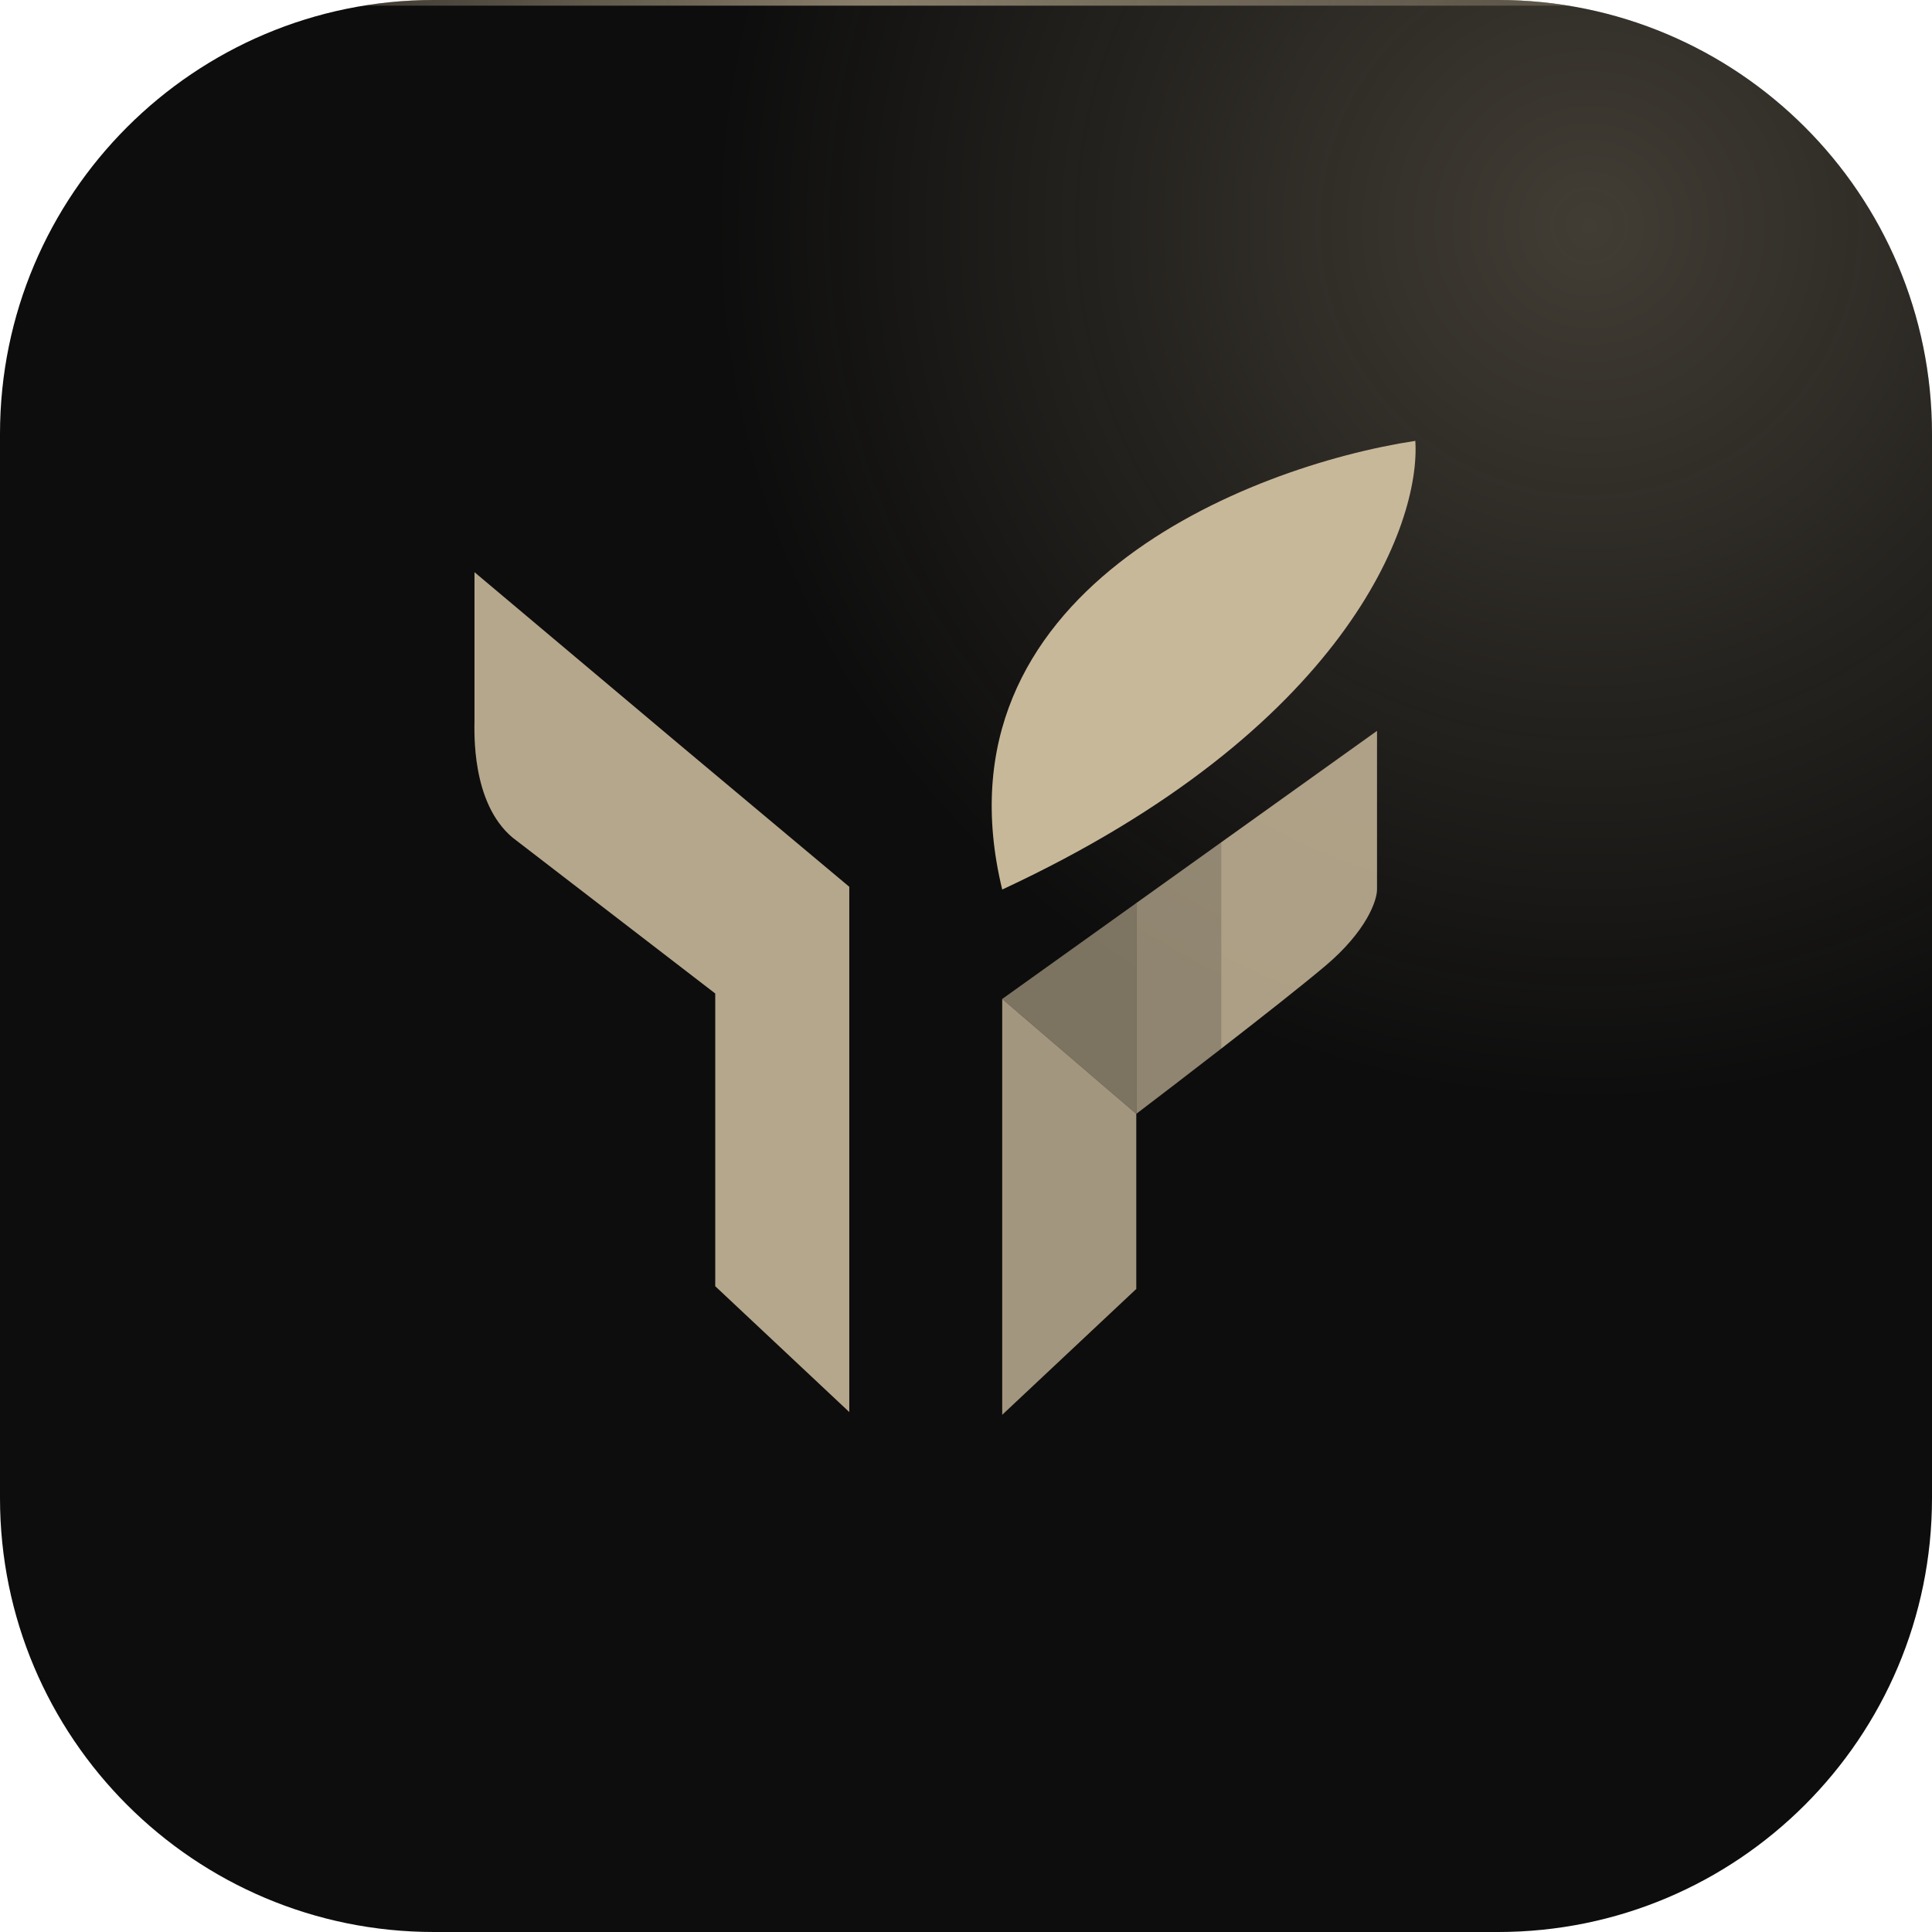
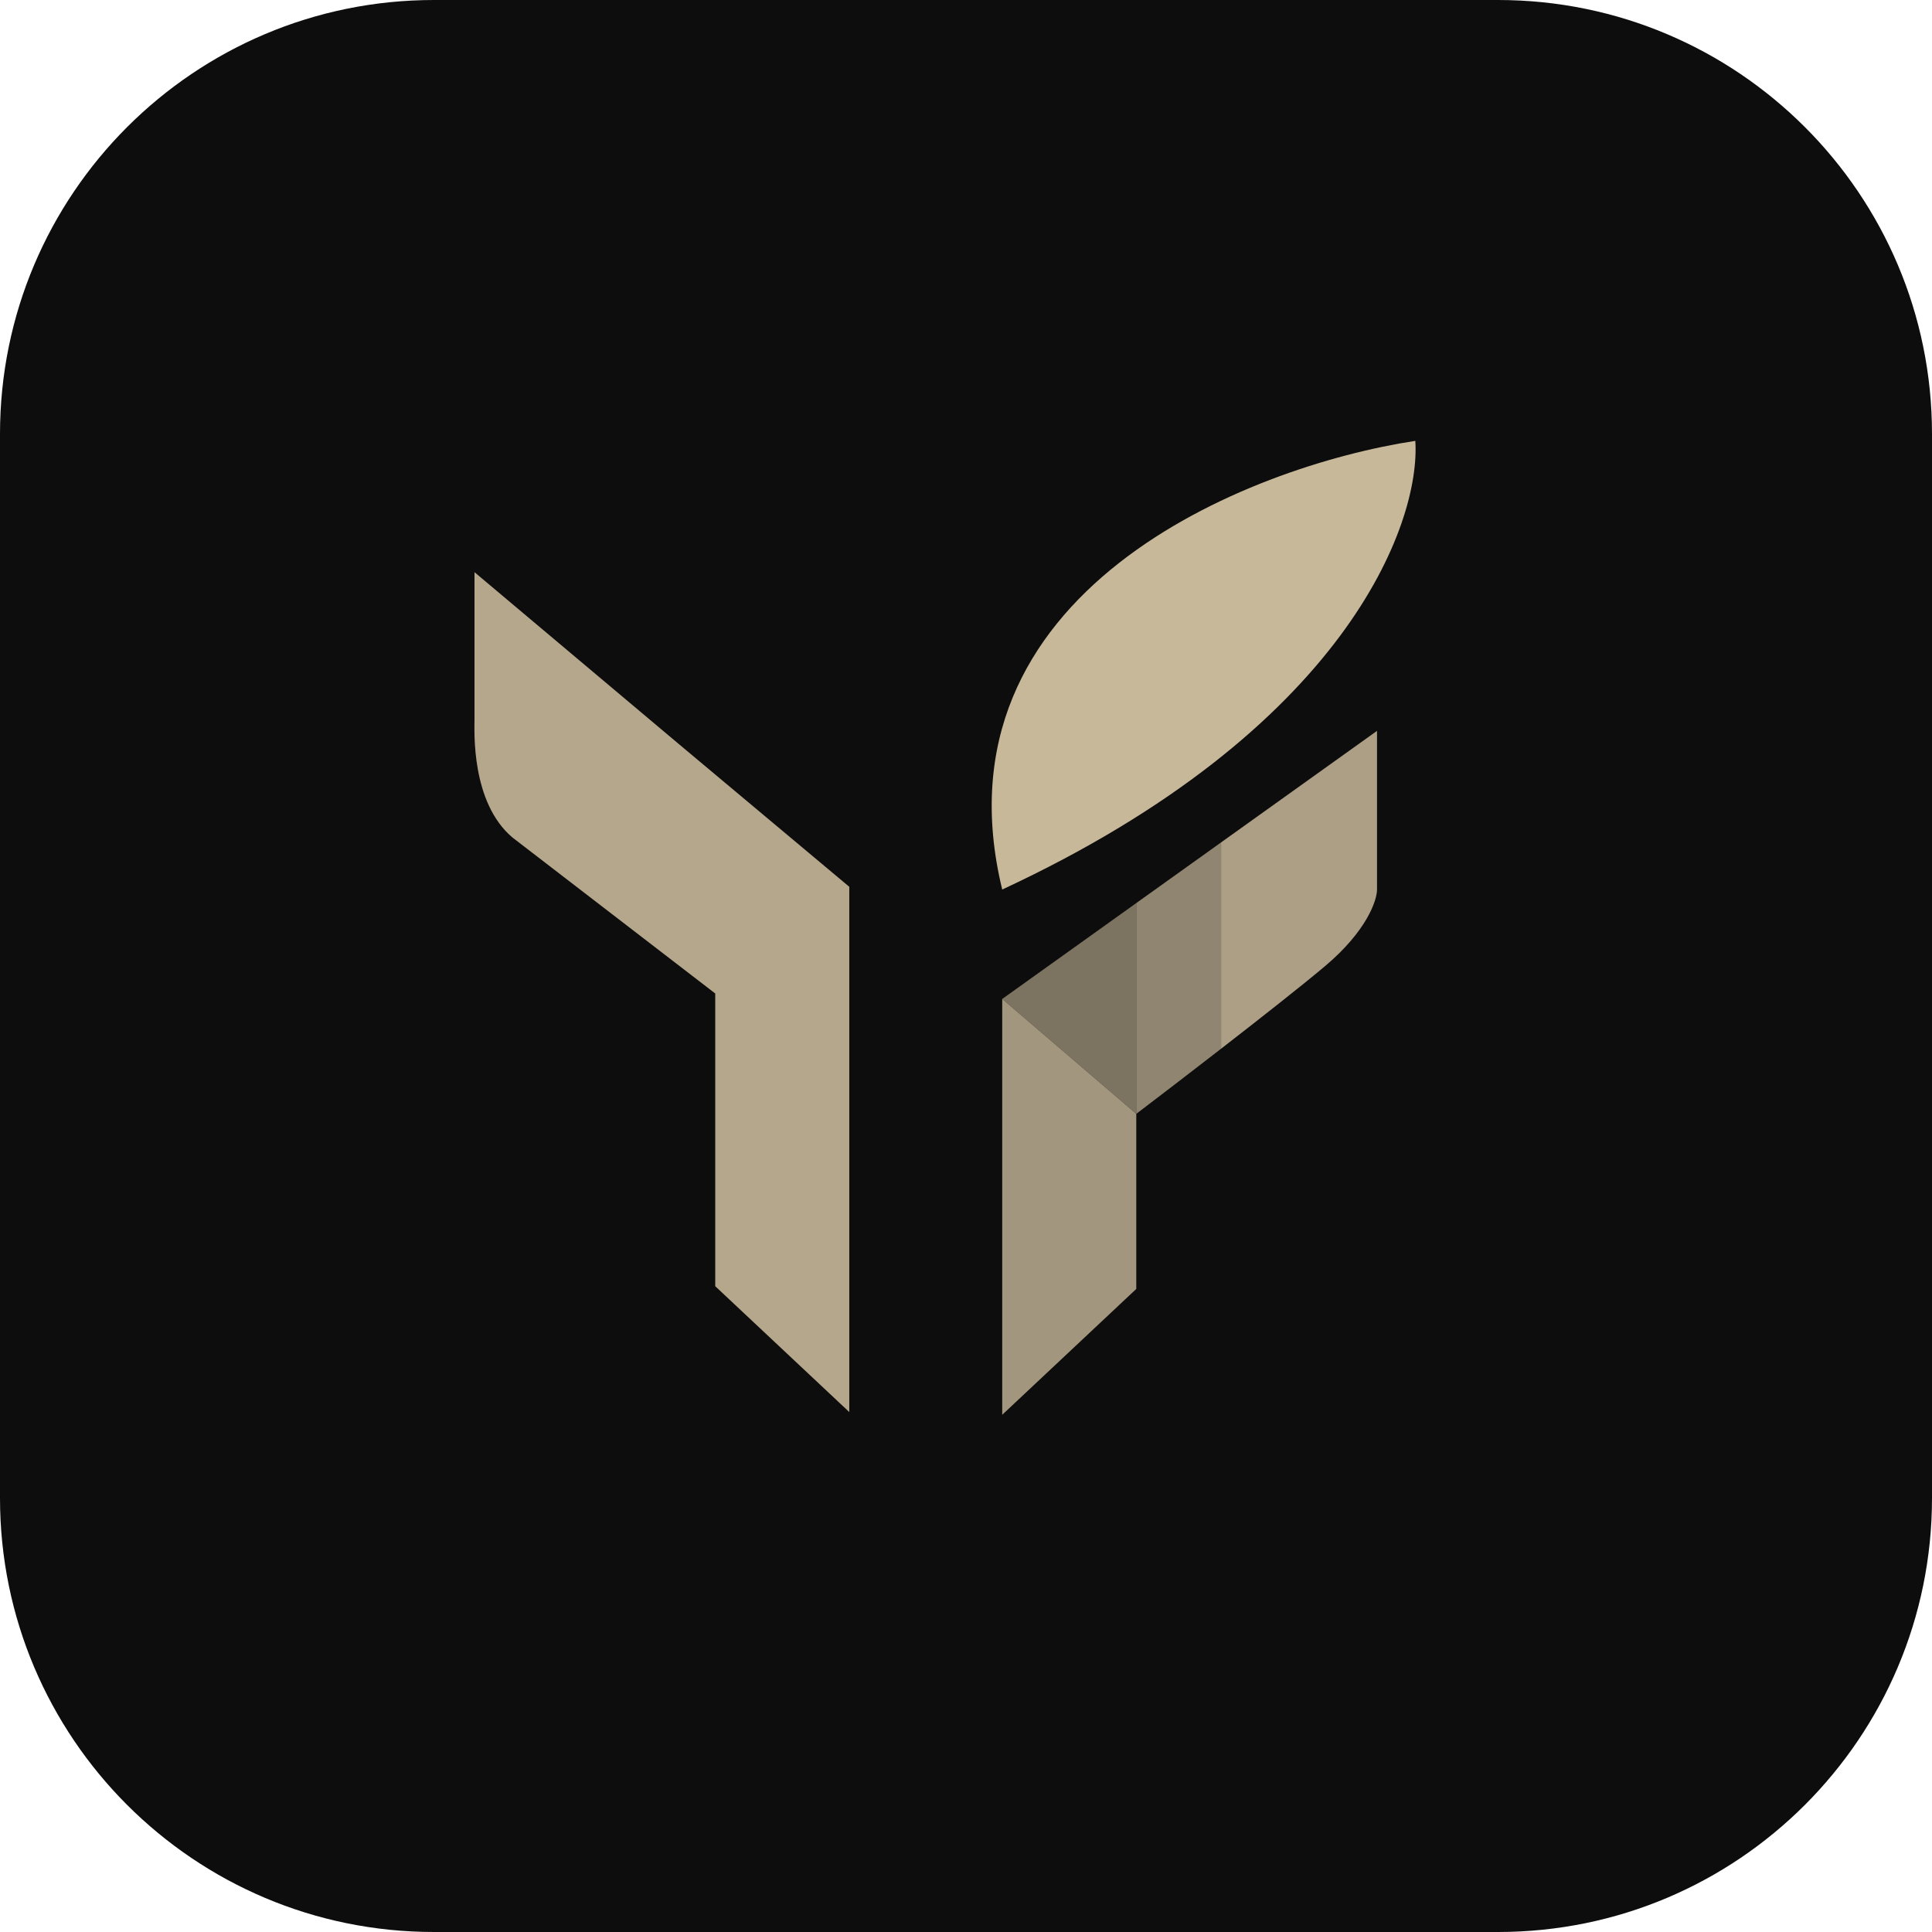
<svg xmlns="http://www.w3.org/2000/svg" width="512" height="512" viewBox="0 0 512 512" aria-label="arvo app icon — dark">
  <defs>
    <clipPath id="r">
      <rect width="512" height="512" rx="115" ry="115" />
    </clipPath>
-     <radialGradient id="corner-glow" cx="82%" cy="12%" r="45%" gradientUnits="objectBoundingBox">
-       <stop offset="0%" stop-color="#C8B89A" stop-opacity="0.28" />
-       <stop offset="100%" stop-color="#C8B89A" stop-opacity="0" />
-     </radialGradient>
-     <linearGradient id="top-shimmer" x1="0%" y1="0%" x2="100%" y2="0%">
-       <stop offset="0%" stop-color="#C8B89A" stop-opacity="0" />
-       <stop offset="45%" stop-color="#C8B89A" stop-opacity="0.65" />
-       <stop offset="100%" stop-color="#C8B89A" stop-opacity="0.05" />
-     </linearGradient>
  </defs>
  <g clip-path="url(#r)">
    <rect width="512" height="512" fill="#0D0D0D" />
-     <rect width="512" height="512" fill="url(#corner-glow)" />
-     <rect width="512" height="1.5" fill="url(#top-shimmer)" />
    <g transform="translate(125 116) scale(1.45)">
      <path d="M96.964 82.576C83.764 28.176 141.798 5.243 172.464 0.576C173.464 15.743 159.764 53.376 96.964 82.576Z" fill="#C8B89A" />
      <path d="M165.464 82.576V53.576L136.964 73.963V111.674C144.263 106.015 151.778 100.102 155.964 96.576C163.564 90.176 165.464 84.576 165.464 82.576Z" fill="#C8B89A" opacity="0.85" />
      <path d="M121.464 85.051V123.576C125.207 120.732 131.014 116.287 136.964 111.674V73.963L121.464 85.051Z" fill="#C8B89A" opacity="0.7" />
      <path d="M96.964 102.576L121.464 123.576V85.051L96.964 102.576Z" fill="#C8B89A" opacity="0.6" />
      <path d="M121.464 155.576V123.576L96.964 102.576V178.576L121.464 155.576Z" fill="#C8B89A" opacity="0.8" />
      <path d="M0.514 24.576V51.576C0.514 53.576 -0.136 66.676 7.464 73.076L44.514 101.576V155.076L69.014 178.076V82.076L37.964 56.076L0.514 24.576Z" fill="#C8B89A" opacity="0.9" />
    </g>
  </g>
</svg>
